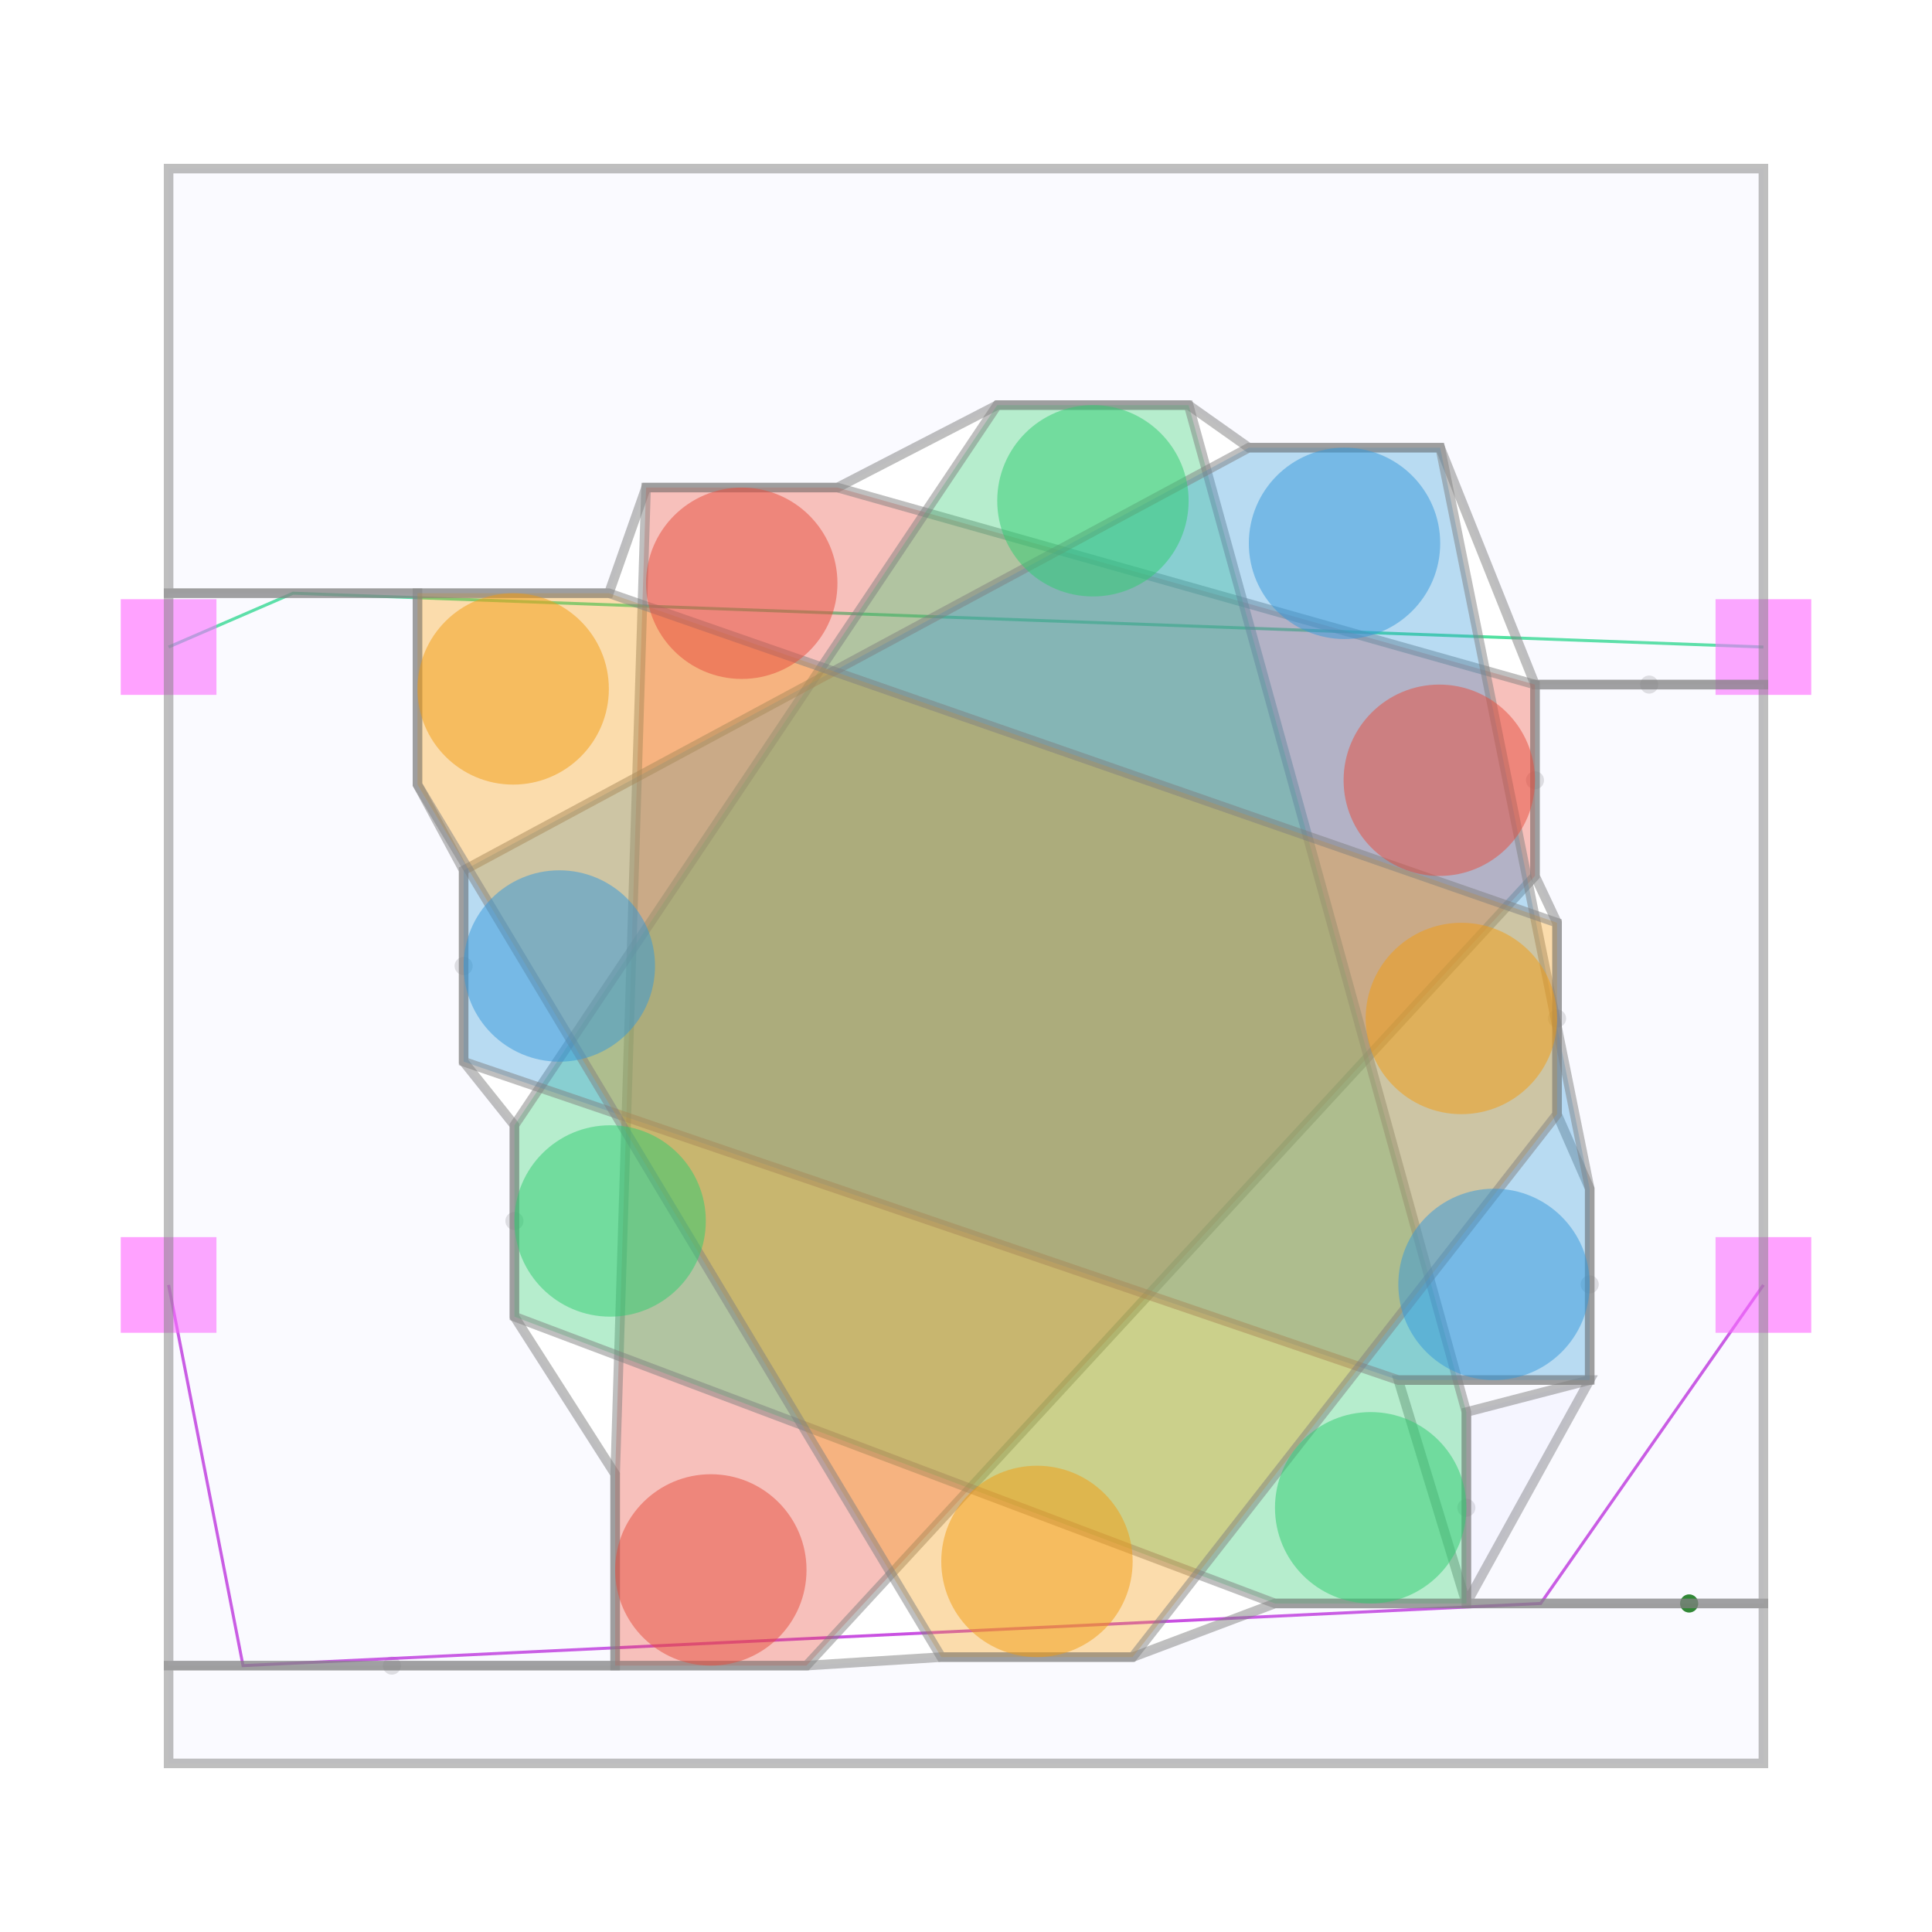
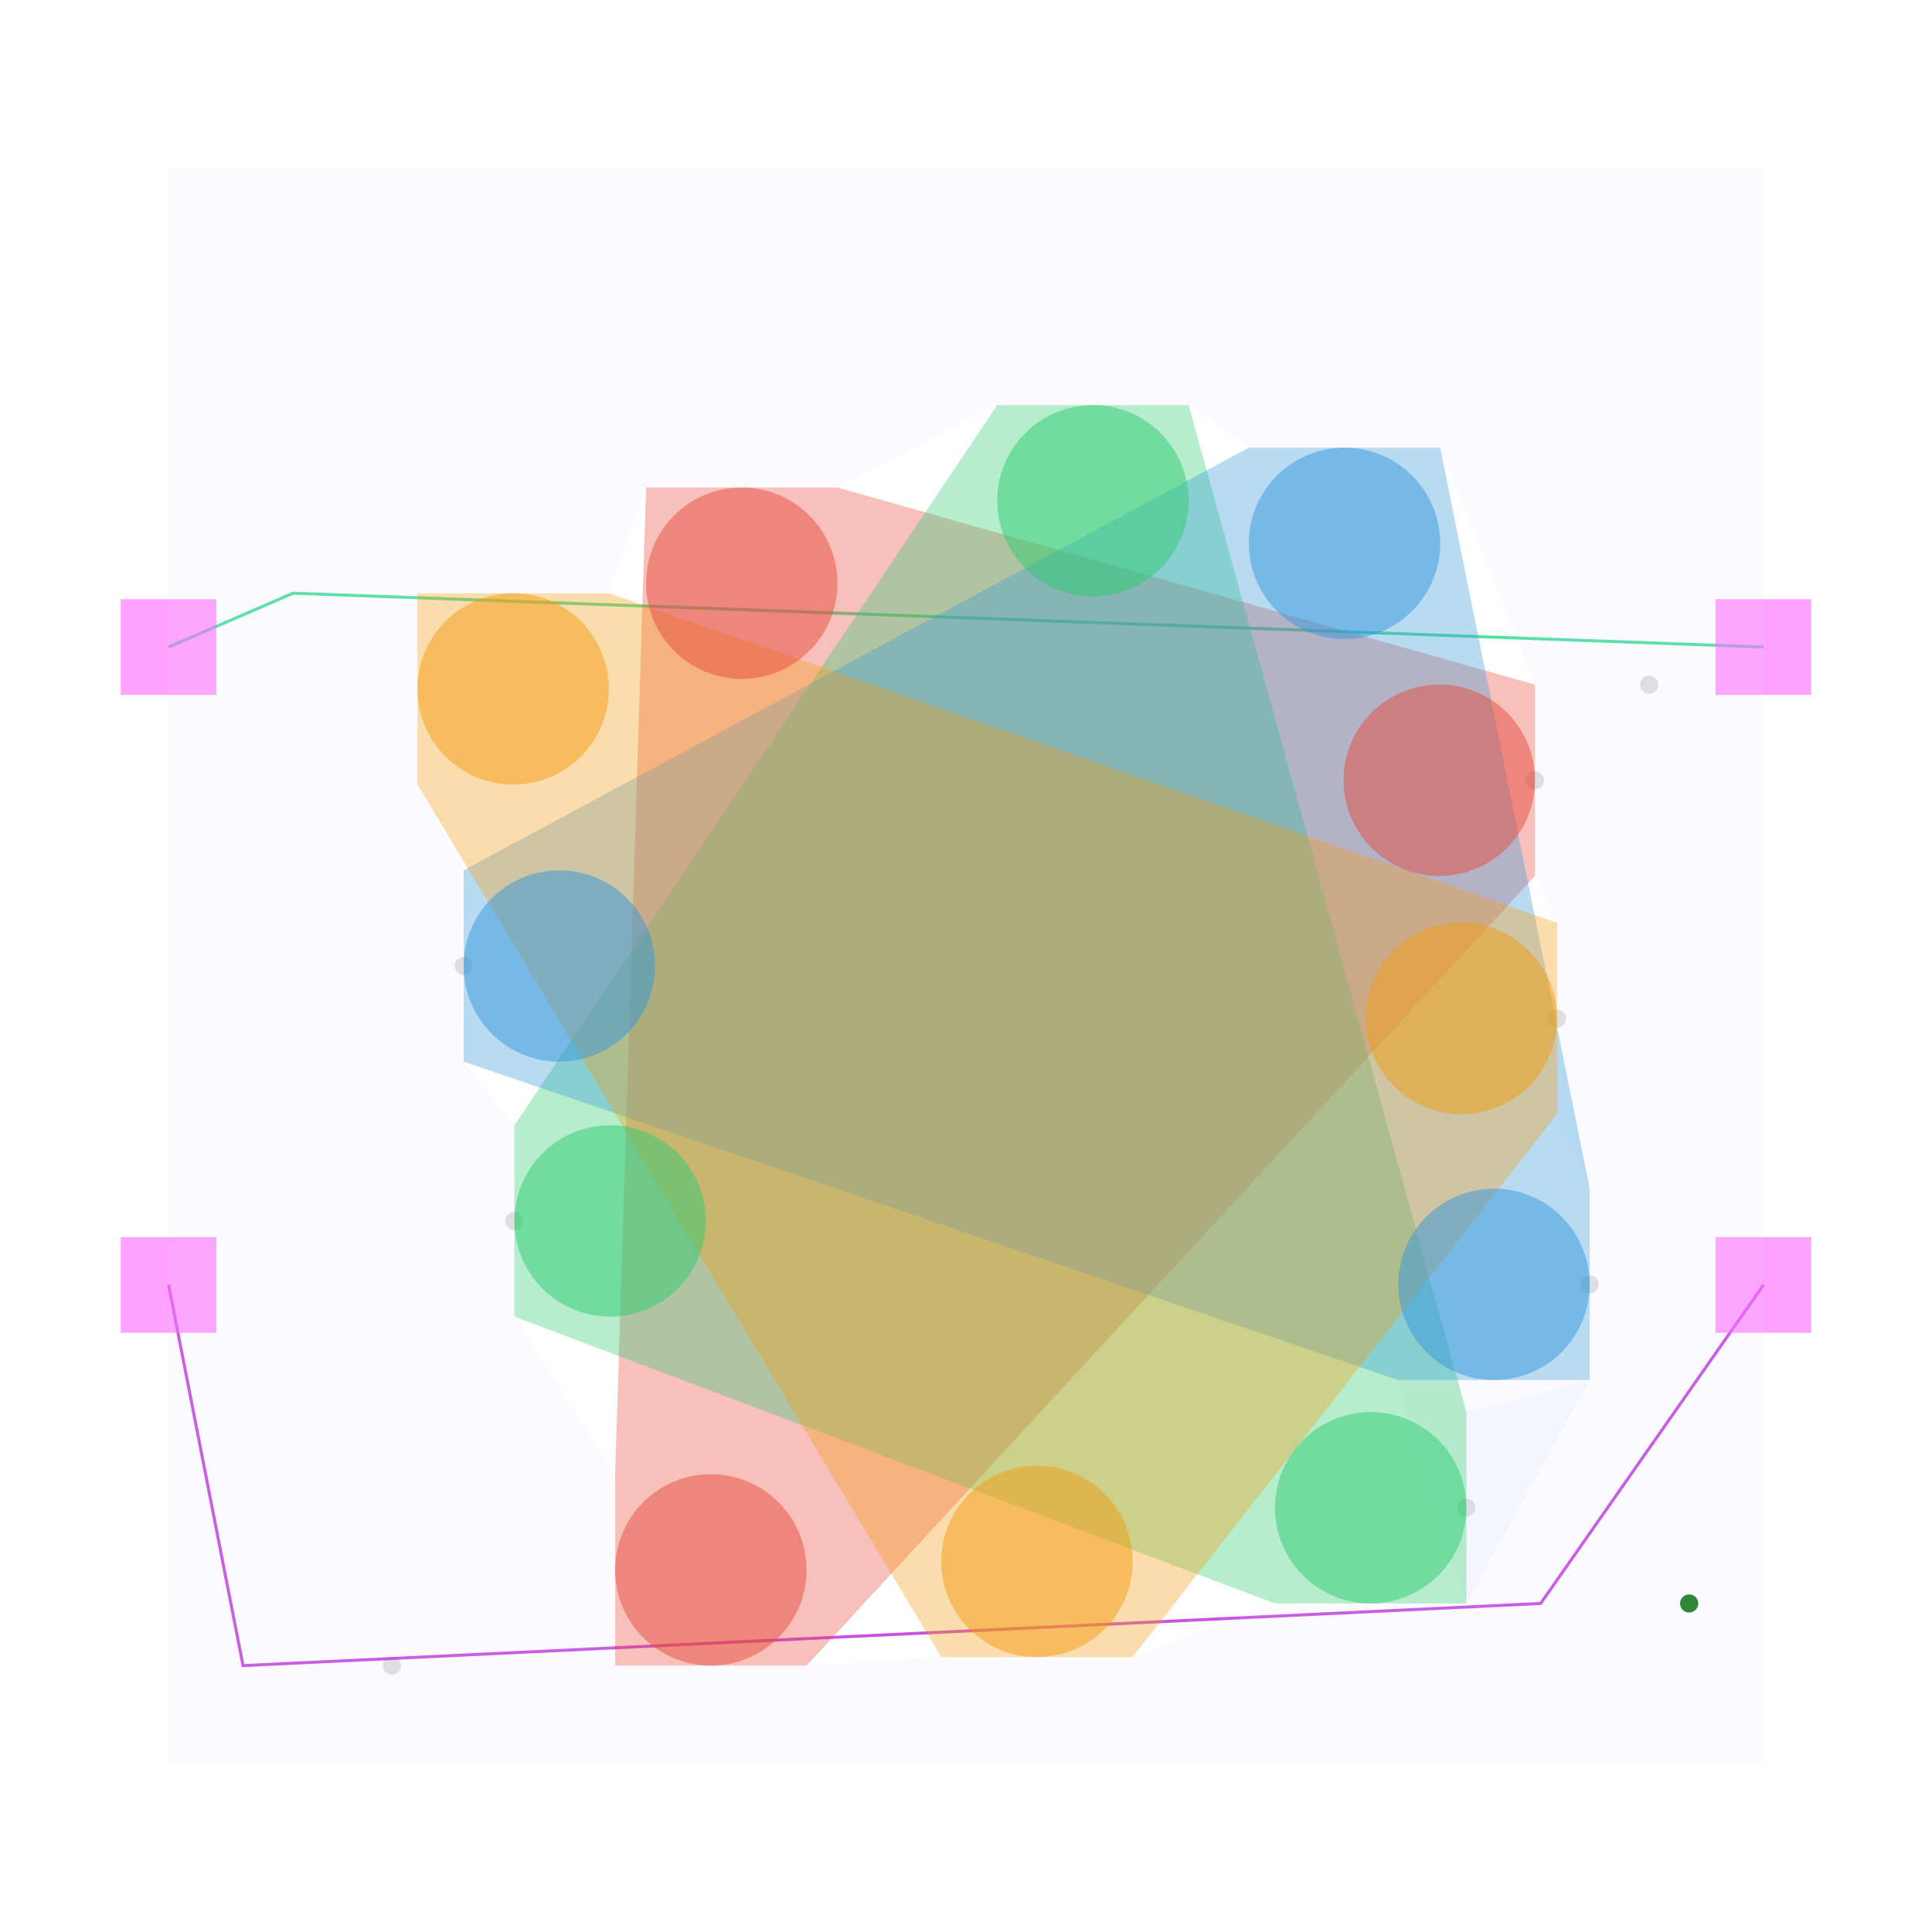
<svg xmlns="http://www.w3.org/2000/svg" width="640" height="640" viewBox="0 0 640 640">
  <rect width="100%" height="100%" fill="white" />
  <g>
    <circle data-type="point" data-label="via:B-R_1 g: 0.00 h: 1.00 f: 0.55" data-x="2.26717925" data-y="-1.998536" cx="559.551" cy="531.166" r="3" fill="green" />
  </g>
  <g>
    <circle data-type="point" data-label="via:B-R_1 g: 0.00 h: 1.00 f: 0.55" data-x="2.26717925" data-y="-1.998536" cx="559.551" cy="531.166" r="3" fill="rgba(128, 128, 128, 0.25)" />
  </g>
  <g>
    <circle data-type="point" data-label="via:Net6-R g: 0.00 h: 1.00 f: 0.55" data-x="1.7838340000000001" data-y="0.582296" cx="508.481" cy="258.474" r="3" fill="rgba(128, 128, 128, 0.25)" />
  </g>
  <g>
    <circle data-type="point" data-label="via:T-R g: 0.00 h: 1.00 f: 0.55" data-x="2.1419170000000003" data-y="0.882296" cx="546.316" cy="226.776" r="3" fill="rgba(128, 128, 128, 0.25)" />
  </g>
  <g>
    <circle data-type="point" data-label="via:Net5-R g: 0.00 h: 1.00 f: 0.55" data-x="1.5687170000000001" data-y="-1.698536" cx="485.751" cy="499.468" r="3" fill="rgba(128, 128, 128, 0.25)" />
  </g>
  <g>
    <circle data-type="point" data-label="via:Net8-R g: 0.00 h: 1.00 f: 0.55" data-x="1.853029" data-y="-0.164505" cx="515.792" cy="337.382" r="3" fill="rgba(128, 128, 128, 0.25)" />
  </g>
  <g>
    <circle data-type="point" data-label="via:Net7-R g: 0.00 h: 1.00 f: 0.55" data-x="1.955408" data-y="-0.998198" cx="526.609" cy="425.47" r="3" fill="rgba(128, 128, 128, 0.25)" />
  </g>
  <g>
    <circle data-type="point" data-label="via:B-L_1 g: 0.00 h: 2.00 f: 1.10" data-x="-1.8" data-y="-2.1933949999999998" cx="129.811" cy="551.755" r="3" fill="rgba(128, 128, 128, 0.25)" />
  </g>
  <g>
    <circle data-type="point" data-label="via:Net5-L g: 0.00 h: 2.00 f: 1.10" data-x="-1.415754" data-y="-0.799377" cx="170.411" cy="404.462" r="3" fill="rgba(128, 128, 128, 0.25)" />
  </g>
  <g>
    <circle data-type="point" data-label="via:Net7-L g: 0.00 h: 2.00 f: 1.10" data-x="-1.575" data-y="0" cx="153.585" cy="320" r="3" fill="rgba(128, 128, 128, 0.25)" />
  </g>
  <g>
    <polyline data-points="-2.5,1 -2.109853,1.168747 2.5,1" data-type="line" data-label="" points="55.849,214.34 97.072,196.51 584.151,214.34" fill="none" stroke="hsla(153, 70%, 50%, 0.8)" stroke-width="1px" />
  </g>
  <g>
    <polyline data-points="-2.5,-0.9999999999999998 -2.2666666666666666,-2.1933949999999998 1.80153775,-1.998536 2.5,-0.9999999999999998" data-type="line" data-label="" points="55.849,425.66 80.503,551.755 510.351,531.166 584.151,425.66" fill="none" stroke="hsla(290, 70%, 50%, 0.8)" stroke-width="1px" />
  </g>
  <g>
    <rect data-type="rect" data-label="" data-x="-2.5" data-y="1" x="40" y="198.491" width="31.698" height="31.698" fill="rgba(255, 100, 255, 0.6)" stroke="black" stroke-width="0.009" />
  </g>
  <g>
    <rect data-type="rect" data-label="" data-x="2.5" data-y="1" x="568.302" y="198.491" width="31.698" height="31.698" fill="rgba(255, 100, 255, 0.6)" stroke="black" stroke-width="0.009" />
  </g>
  <g>
    <rect data-type="rect" data-label="" data-x="-2.5" data-y="-1" x="40" y="409.811" width="31.698" height="31.698" fill="rgba(255, 100, 255, 0.6)" stroke="black" stroke-width="0.009" />
  </g>
  <g>
    <rect data-type="rect" data-label="" data-x="2.5" data-y="-1" x="568.302" y="409.811" width="31.698" height="31.698" fill="rgba(255, 100, 255, 0.6)" stroke="black" stroke-width="0.009" />
  </g>
  <g>
-     <polygon data-type="polygon" data-label="" data-points="-2.5,2.5 2.5,2.5 2.5,0.882296 1.7838340000000001,0.882296 1.486721,1.62508 0.8867209999999999,1.62508 0.697934,1.758567 0.09793400000000002,1.758567 -0.403066,1.5 -1.003066,1.5 -1.1197059999999999,1.168747 -1.719706,1.168747 -1.719706,1.168747 -2.5,1.168747" points="55.849,55.849 584.151,55.849 584.151,226.776 508.481,226.776 477.088,148.293 413.691,148.293 393.744,134.189 330.348,134.189 277.412,161.509 214.016,161.509 201.691,196.51 138.295,196.51 138.295,196.51 55.849,196.51" fill="rgba(200, 200, 255, 0.1)" stroke="rgba(128, 128, 128, 0.5)" stroke-width="3.17" />
+     <polygon data-type="polygon" data-label="" data-points="-2.5,2.5 2.5,2.5 2.5,0.882296 1.7838340000000001,0.882296 1.486721,1.62508 0.8867209999999999,1.62508 0.697934,1.758567 0.09793400000000002,1.758567 -0.403066,1.5 -1.003066,1.5 -1.1197059999999999,1.168747 -1.719706,1.168747 -1.719706,1.168747 -2.5,1.168747" points="55.849,55.849 584.151,55.849 584.151,226.776 508.481,226.776 477.088,148.293 413.691,148.293 393.744,134.189 330.348,134.189 277.412,161.509 214.016,161.509 201.691,196.51 138.295,196.51 138.295,196.51 55.849,196.51" fill="rgba(200, 200, 255, 0.1)" stroke="black" stroke-width="0.009" />
  </g>
  <g>
-     <polygon data-type="polygon" data-label="" data-points="-2.5,-2.5 2.5,-2.5 2.5,-1.998536 1.5687170000000001,-1.998536 1.955408,-1.298198 1.355408,-1.298198 1.5687170000000001,-1.998536 0.968717,-1.998536 0.522457,-2.166711 -0.077543,-2.166711 -0.5,-2.1933949999999998 -1.1,-2.1933949999999998 -1.1,-2.1933949999999998 -2.5,-2.1933949999999998" points="55.849,584.151 584.151,584.151 584.151,531.166 485.751,531.166 526.609,457.168 463.213,457.168 485.751,531.166 422.355,531.166 375.203,548.936 311.807,548.936 267.17,551.755 203.774,551.755 203.774,551.755 55.849,551.755" fill="rgba(200, 200, 255, 0.1)" stroke="rgba(128, 128, 128, 0.5)" stroke-width="3.17" />
+     <polygon data-type="polygon" data-label="" data-points="-2.5,-2.5 2.5,-2.5 2.5,-1.998536 1.5687170000000001,-1.998536 1.955408,-1.298198 1.355408,-1.298198 1.5687170000000001,-1.998536 0.968717,-1.998536 0.522457,-2.166711 -0.077543,-2.166711 -0.5,-2.1933949999999998 -1.1,-2.1933949999999998 -1.1,-2.1933949999999998 -2.5,-2.1933949999999998" points="55.849,584.151 584.151,584.151 584.151,531.166 485.751,531.166 526.609,457.168 463.213,457.168 485.751,531.166 422.355,531.166 375.203,548.936 311.807,548.936 267.17,551.755 203.774,551.755 203.774,551.755 55.849,551.755" fill="rgba(200, 200, 255, 0.1)" stroke="black" stroke-width="0.009" />
  </g>
  <g>
-     <polygon data-type="polygon" data-label="" data-points="-2.5,-2.1933949999999998 -1.1,-2.1933949999999998 -1.1,-2.1933949999999998 -1.1,-1.593395 -1.415754,-1.099377 -1.415754,-0.499377 -1.575,-0.3 -1.575,0.3 -1.719706,0.5687470000000001 -1.719706,1.168747 -2.5,1.168747" points="55.849,551.755 203.774,551.755 203.774,551.755 203.774,488.359 170.411,436.161 170.411,372.764 153.585,351.698 153.585,288.302 138.295,259.906 138.295,196.51 55.849,196.51" fill="rgba(200, 200, 255, 0.1)" stroke="rgba(128, 128, 128, 0.5)" stroke-width="3.17" />
+     <polygon data-type="polygon" data-label="" data-points="-2.5,-2.1933949999999998 -1.1,-2.1933949999999998 -1.1,-2.1933949999999998 -1.1,-1.593395 -1.415754,-1.099377 -1.415754,-0.499377 -1.575,-0.3 -1.575,0.3 -1.719706,0.5687470000000001 -1.719706,1.168747 -2.5,1.168747" points="55.849,551.755 203.774,551.755 203.774,551.755 203.774,488.359 170.411,436.161 170.411,372.764 153.585,351.698 153.585,288.302 138.295,259.906 138.295,196.51 55.849,196.51" fill="rgba(200, 200, 255, 0.1)" stroke="black" stroke-width="0.009" />
  </g>
  <g>
-     <polygon data-type="polygon" data-label="" data-points="2.5,-1.998536 1.5687170000000001,-1.998536 1.5687170000000001,-1.998536 1.5687170000000001,-1.398536 1.955408,-1.298198 1.955408,-0.6981980000000001 1.853029,-0.464505 1.853029,0.13549499999999998 1.7838340000000001,0.28229600000000005 1.7838340000000001,0.882296 2.5,0.882296" points="584.151,531.166 485.751,531.166 485.751,531.166 485.751,467.77 526.609,457.168 526.609,393.772 515.792,369.08 515.792,305.684 508.481,290.172 508.481,226.776 584.151,226.776" fill="rgba(200, 200, 255, 0.1)" stroke="rgba(128, 128, 128, 0.5)" stroke-width="3.17" />
+     <polygon data-type="polygon" data-label="" data-points="2.5,-1.998536 1.5687170000000001,-1.998536 1.5687170000000001,-1.998536 1.5687170000000001,-1.398536 1.955408,-1.298198 1.955408,-0.6981980000000001 1.853029,-0.464505 1.853029,0.13549499999999998 1.7838340000000001,0.28229600000000005 1.7838340000000001,0.882296 2.5,0.882296" points="584.151,531.166 485.751,531.166 485.751,531.166 485.751,467.77 526.609,457.168 526.609,393.772 515.792,369.08 515.792,305.684 508.481,290.172 508.481,226.776 584.151,226.776" fill="rgba(200, 200, 255, 0.1)" stroke="black" stroke-width="0.009" />
  </g>
  <g>
-     <polygon data-type="polygon" data-label="" data-points="-1.003066,1.5 -0.403066,1.5 1.7838340000000001,0.882296 1.7838340000000001,0.28229600000000005 -0.5,-2.1933949999999998 -1.1,-2.1933949999999998 -1.1,-2.1933949999999998 -1.1,-1.593395" points="214.016,161.509 277.412,161.509 508.481,226.776 508.481,290.172 267.17,551.755 203.774,551.755 203.774,551.755 203.774,488.359" fill="rgba(231, 76, 60, 0.35)" stroke="rgba(128, 128, 128, 0.5)" stroke-width="3.17" />
+     <polygon data-type="polygon" data-label="" data-points="-1.003066,1.5 -0.403066,1.5 1.7838340000000001,0.882296 1.7838340000000001,0.28229600000000005 -0.5,-2.1933949999999998 -1.1,-2.1933949999999998 -1.1,-2.1933949999999998 -1.1,-1.593395" points="214.016,161.509 277.412,161.509 508.481,226.776 508.481,290.172 267.17,551.755 203.774,551.755 203.774,551.755 203.774,488.359" fill="rgba(231, 76, 60, 0.35)" stroke="black" stroke-width="0.009" />
  </g>
  <g>
-     <polygon data-type="polygon" data-label="" data-points="0.09793400000000002,1.758567 0.697934,1.758567 1.5687170000000001,-1.398536 1.5687170000000001,-1.998536 1.5687170000000001,-1.998536 0.968717,-1.998536 -1.415754,-1.099377 -1.415754,-0.499377" points="330.348,134.189 393.744,134.189 485.751,467.77 485.751,531.166 485.751,531.166 422.355,531.166 170.411,436.161 170.411,372.764" fill="rgba(46, 204, 113, 0.35)" stroke="rgba(128, 128, 128, 0.5)" stroke-width="3.17" />
+     <polygon data-type="polygon" data-label="" data-points="0.09793400000000002,1.758567 0.697934,1.758567 1.5687170000000001,-1.398536 1.5687170000000001,-1.998536 1.5687170000000001,-1.998536 0.968717,-1.998536 -1.415754,-1.099377 -1.415754,-0.499377" points="330.348,134.189 393.744,134.189 485.751,467.77 485.751,531.166 485.751,531.166 422.355,531.166 170.411,436.161 170.411,372.764" fill="rgba(46, 204, 113, 0.35)" stroke="black" stroke-width="0.009" />
  </g>
  <g>
-     <polygon data-type="polygon" data-label="" data-points="0.8867209999999999,1.62508 1.486721,1.62508 1.955408,-0.6981980000000001 1.955408,-1.298198 1.955408,-1.298198 1.355408,-1.298198 -1.575,-0.3 -1.575,0.3" points="413.691,148.293 477.088,148.293 526.609,393.772 526.609,457.168 526.609,457.168 463.213,457.168 153.585,351.698 153.585,288.302" fill="rgba(52, 152, 219, 0.35)" stroke="rgba(128, 128, 128, 0.5)" stroke-width="3.17" />
+     <polygon data-type="polygon" data-label="" data-points="0.8867209999999999,1.62508 1.486721,1.62508 1.955408,-0.6981980000000001 1.955408,-1.298198 1.955408,-1.298198 1.355408,-1.298198 -1.575,-0.3 -1.575,0.3" points="413.691,148.293 477.088,148.293 526.609,393.772 526.609,457.168 526.609,457.168 463.213,457.168 153.585,351.698 153.585,288.302" fill="rgba(52, 152, 219, 0.35)" stroke="black" stroke-width="0.009" />
  </g>
  <g>
-     <polygon data-type="polygon" data-label="" data-points="-1.719706,1.168747 -1.1197059999999999,1.168747 1.853029,0.13549499999999998 1.853029,-0.464505 0.522457,-2.166711 -0.077543,-2.166711 -1.719706,0.5687470000000001 -1.719706,1.168747" points="138.295,196.51 201.691,196.51 515.792,305.684 515.792,369.08 375.203,548.936 311.807,548.936 138.295,259.906 138.295,196.51" fill="rgba(243, 156, 18, 0.35)" stroke="rgba(128, 128, 128, 0.5)" stroke-width="3.17" />
+     <polygon data-type="polygon" data-label="" data-points="-1.719706,1.168747 -1.1197059999999999,1.168747 1.853029,0.13549499999999998 1.853029,-0.464505 0.522457,-2.166711 -0.077543,-2.166711 -1.719706,0.5687470000000001 -1.719706,1.168747" points="138.295,196.51 201.691,196.51 515.792,305.684 515.792,369.08 375.203,548.936 311.807,548.936 138.295,259.906 138.295,196.51" fill="rgba(243, 156, 18, 0.35)" stroke="black" stroke-width="0.009" />
  </g>
  <circle data-type="circle" data-label="" data-x="1.483834" data-y="0.582296" cx="476.782" cy="258.474" r="31.698" fill="rgba(231, 76, 60, 0.5)" stroke="black" stroke-width="0.009" />
  <circle data-type="circle" data-label="" data-x="-0.8" data-y="-1.893395" cx="235.472" cy="520.057" r="31.698" fill="rgba(231, 76, 60, 0.5)" stroke="black" stroke-width="0.009" />
  <circle data-type="circle" data-label="" data-x="-0.703066" data-y="1.2" cx="245.714" cy="193.208" r="31.698" fill="rgba(231, 76, 60, 0.5)" stroke="black" stroke-width="0.009" />
  <circle data-type="circle" data-label="" data-x="1.268717" data-y="-1.698536" cx="454.053" cy="499.468" r="31.698" fill="rgba(46, 204, 113, 0.5)" stroke="black" stroke-width="0.009" />
  <circle data-type="circle" data-label="" data-x="-1.115754" data-y="-0.799377" cx="202.109" cy="404.462" r="31.698" fill="rgba(46, 204, 113, 0.5)" stroke="black" stroke-width="0.009" />
  <circle data-type="circle" data-label="" data-x="0.397934" data-y="1.458567" cx="362.046" cy="165.887" r="31.698" fill="rgba(46, 204, 113, 0.5)" stroke="black" stroke-width="0.009" />
  <circle data-type="circle" data-label="" data-x="1.186721" data-y="1.32508" cx="445.389" cy="179.992" r="31.698" fill="rgba(52, 152, 219, 0.5)" stroke="black" stroke-width="0.009" />
  <circle data-type="circle" data-label="" data-x="-1.275" data-y="0" cx="185.283" cy="320" r="31.698" fill="rgba(52, 152, 219, 0.5)" stroke="black" stroke-width="0.009" />
  <circle data-type="circle" data-label="" data-x="1.655408" data-y="-0.998198" cx="494.911" cy="425.47" r="31.698" fill="rgba(52, 152, 219, 0.5)" stroke="black" stroke-width="0.009" />
  <circle data-type="circle" data-label="" data-x="1.553029" data-y="-0.164505" cx="484.094" cy="337.382" r="31.698" fill="rgba(243, 156, 18, 0.5)" stroke="black" stroke-width="0.009" />
  <circle data-type="circle" data-label="" data-x="0.222457" data-y="-1.866711" cx="343.505" cy="517.237" r="31.698" fill="rgba(243, 156, 18, 0.5)" stroke="black" stroke-width="0.009" />
  <circle data-type="circle" data-label="" data-x="-1.419706" data-y="0.868747" cx="169.993" cy="228.208" r="31.698" fill="rgba(243, 156, 18, 0.5)" stroke="black" stroke-width="0.009" />
  <g id="crosshair" style="display: none">
    <line id="crosshair-h" y1="0" y2="640" stroke="#666" stroke-width="0.5" />
    <line id="crosshair-v" x1="0" x2="640" stroke="#666" stroke-width="0.5" />
    <text id="coordinates" font-family="monospace" font-size="12" fill="#666" />
  </g>
</svg>
